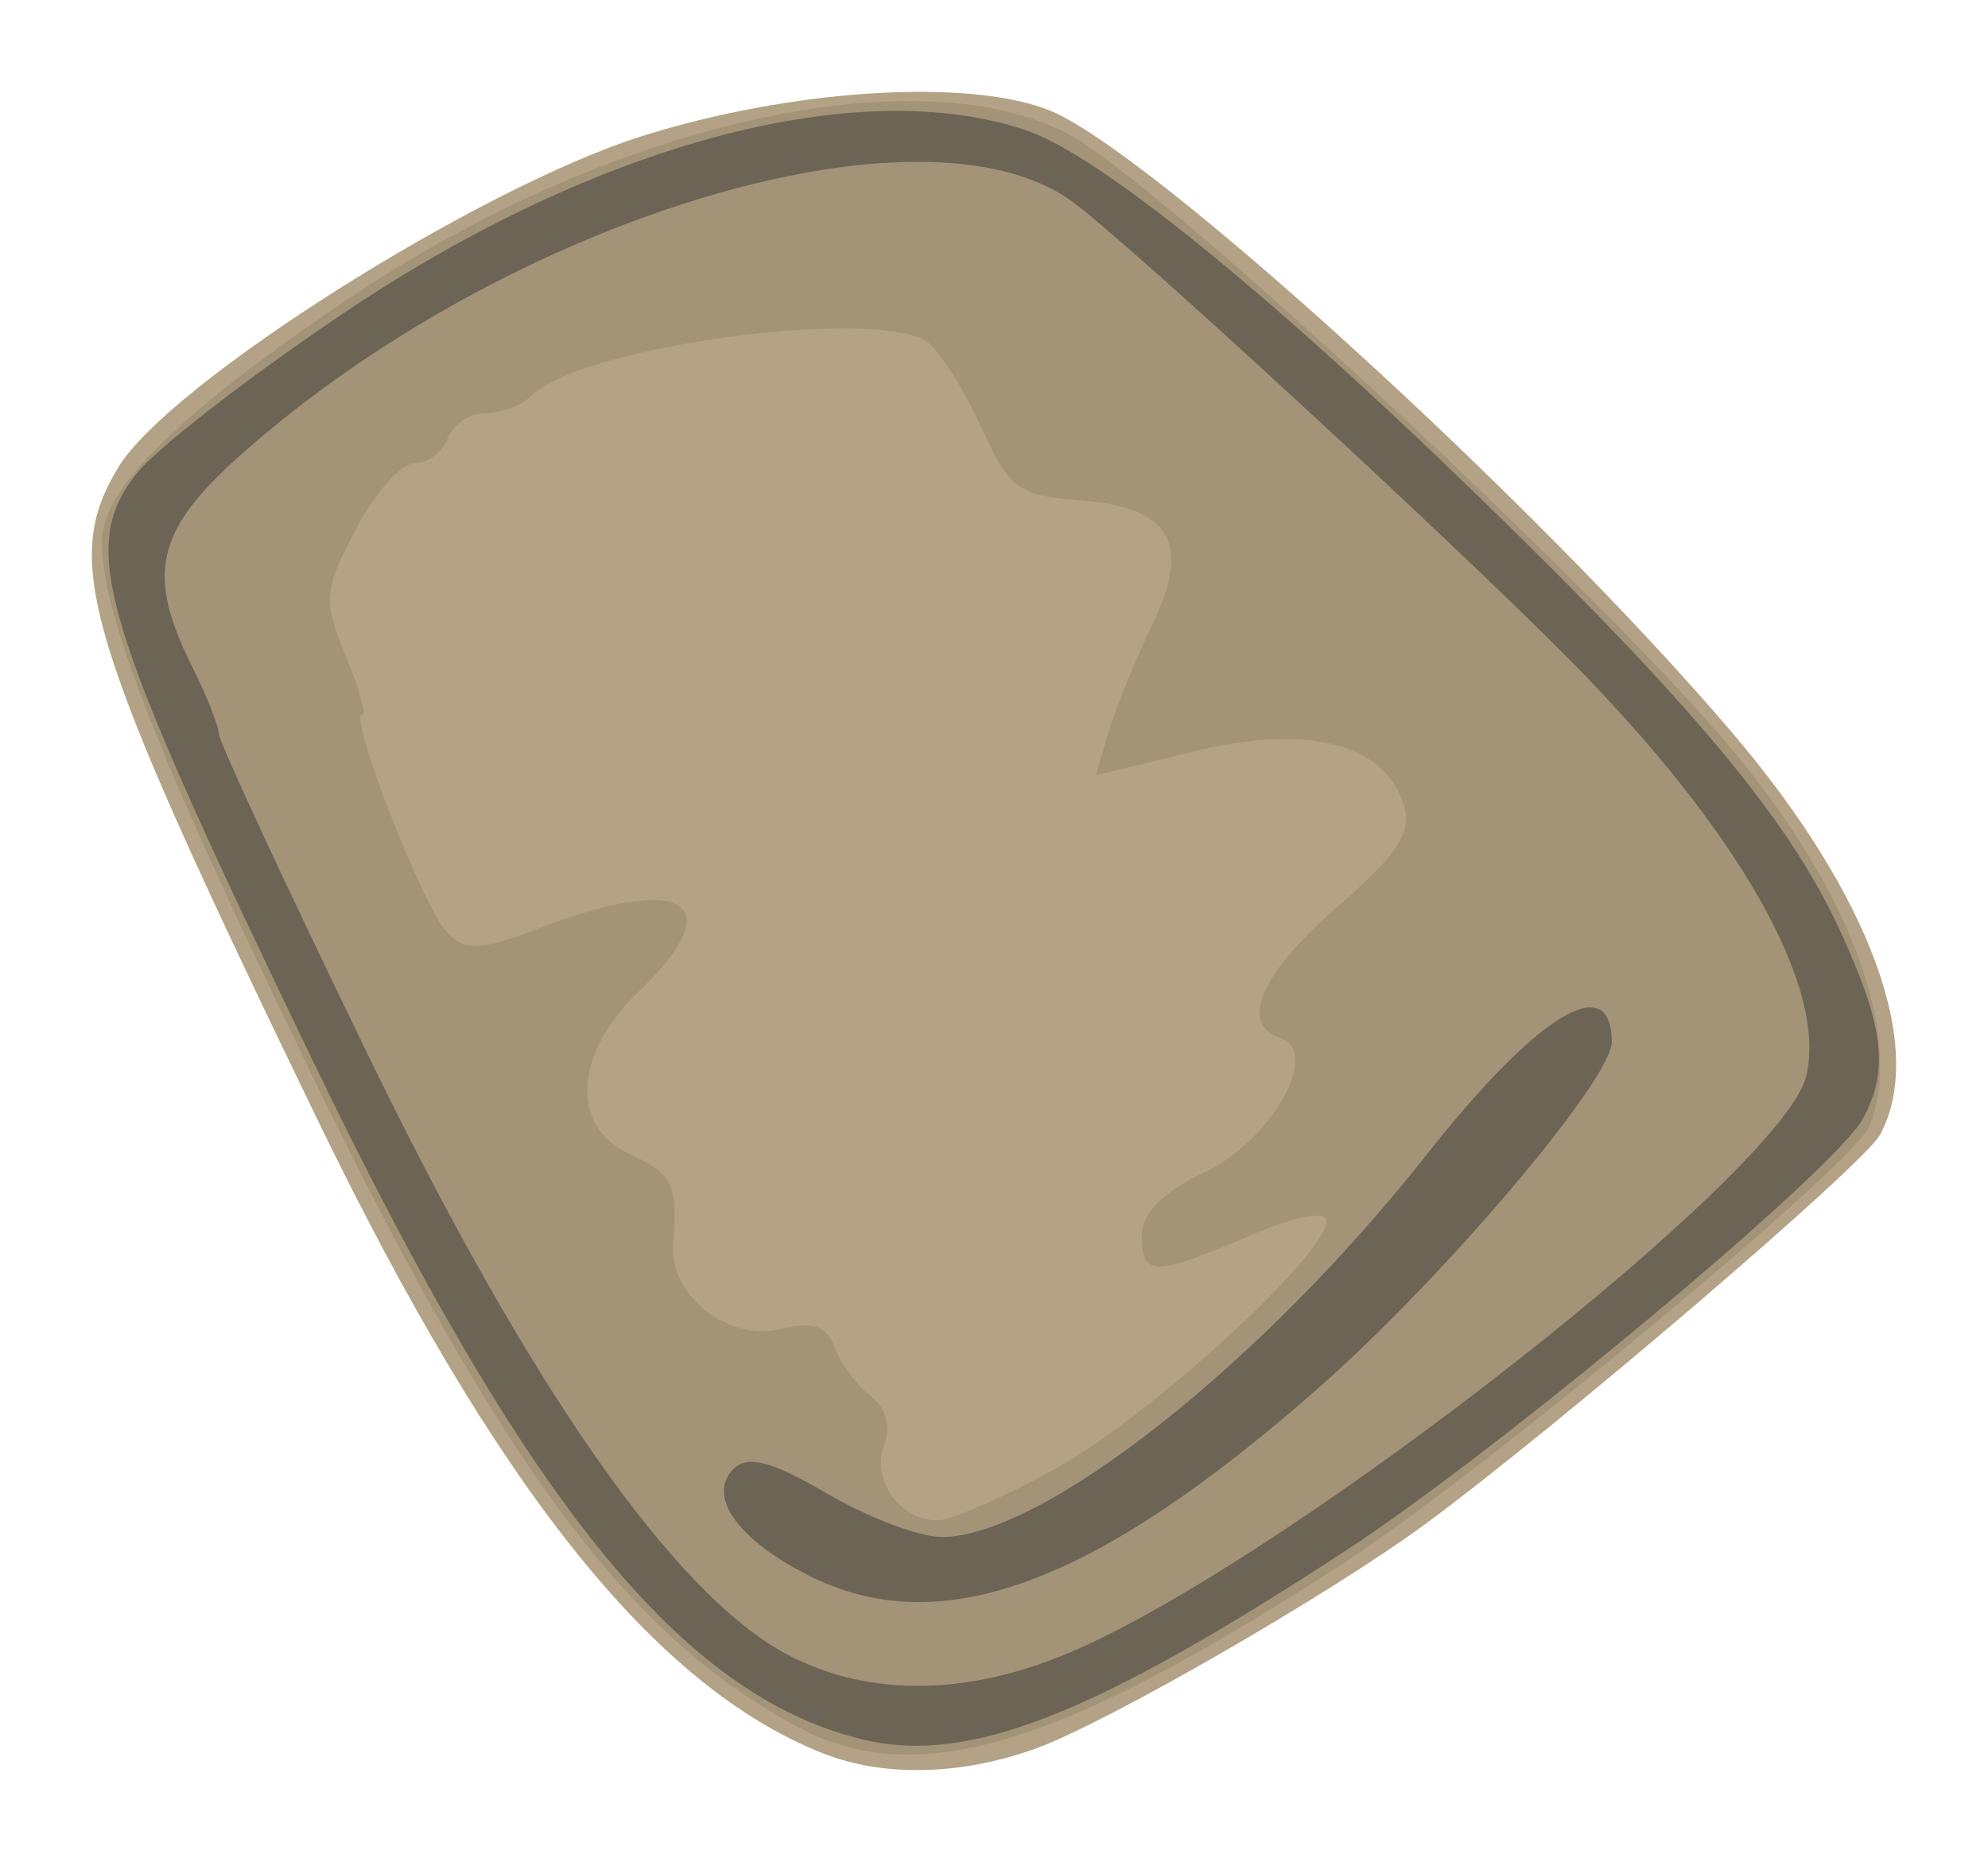
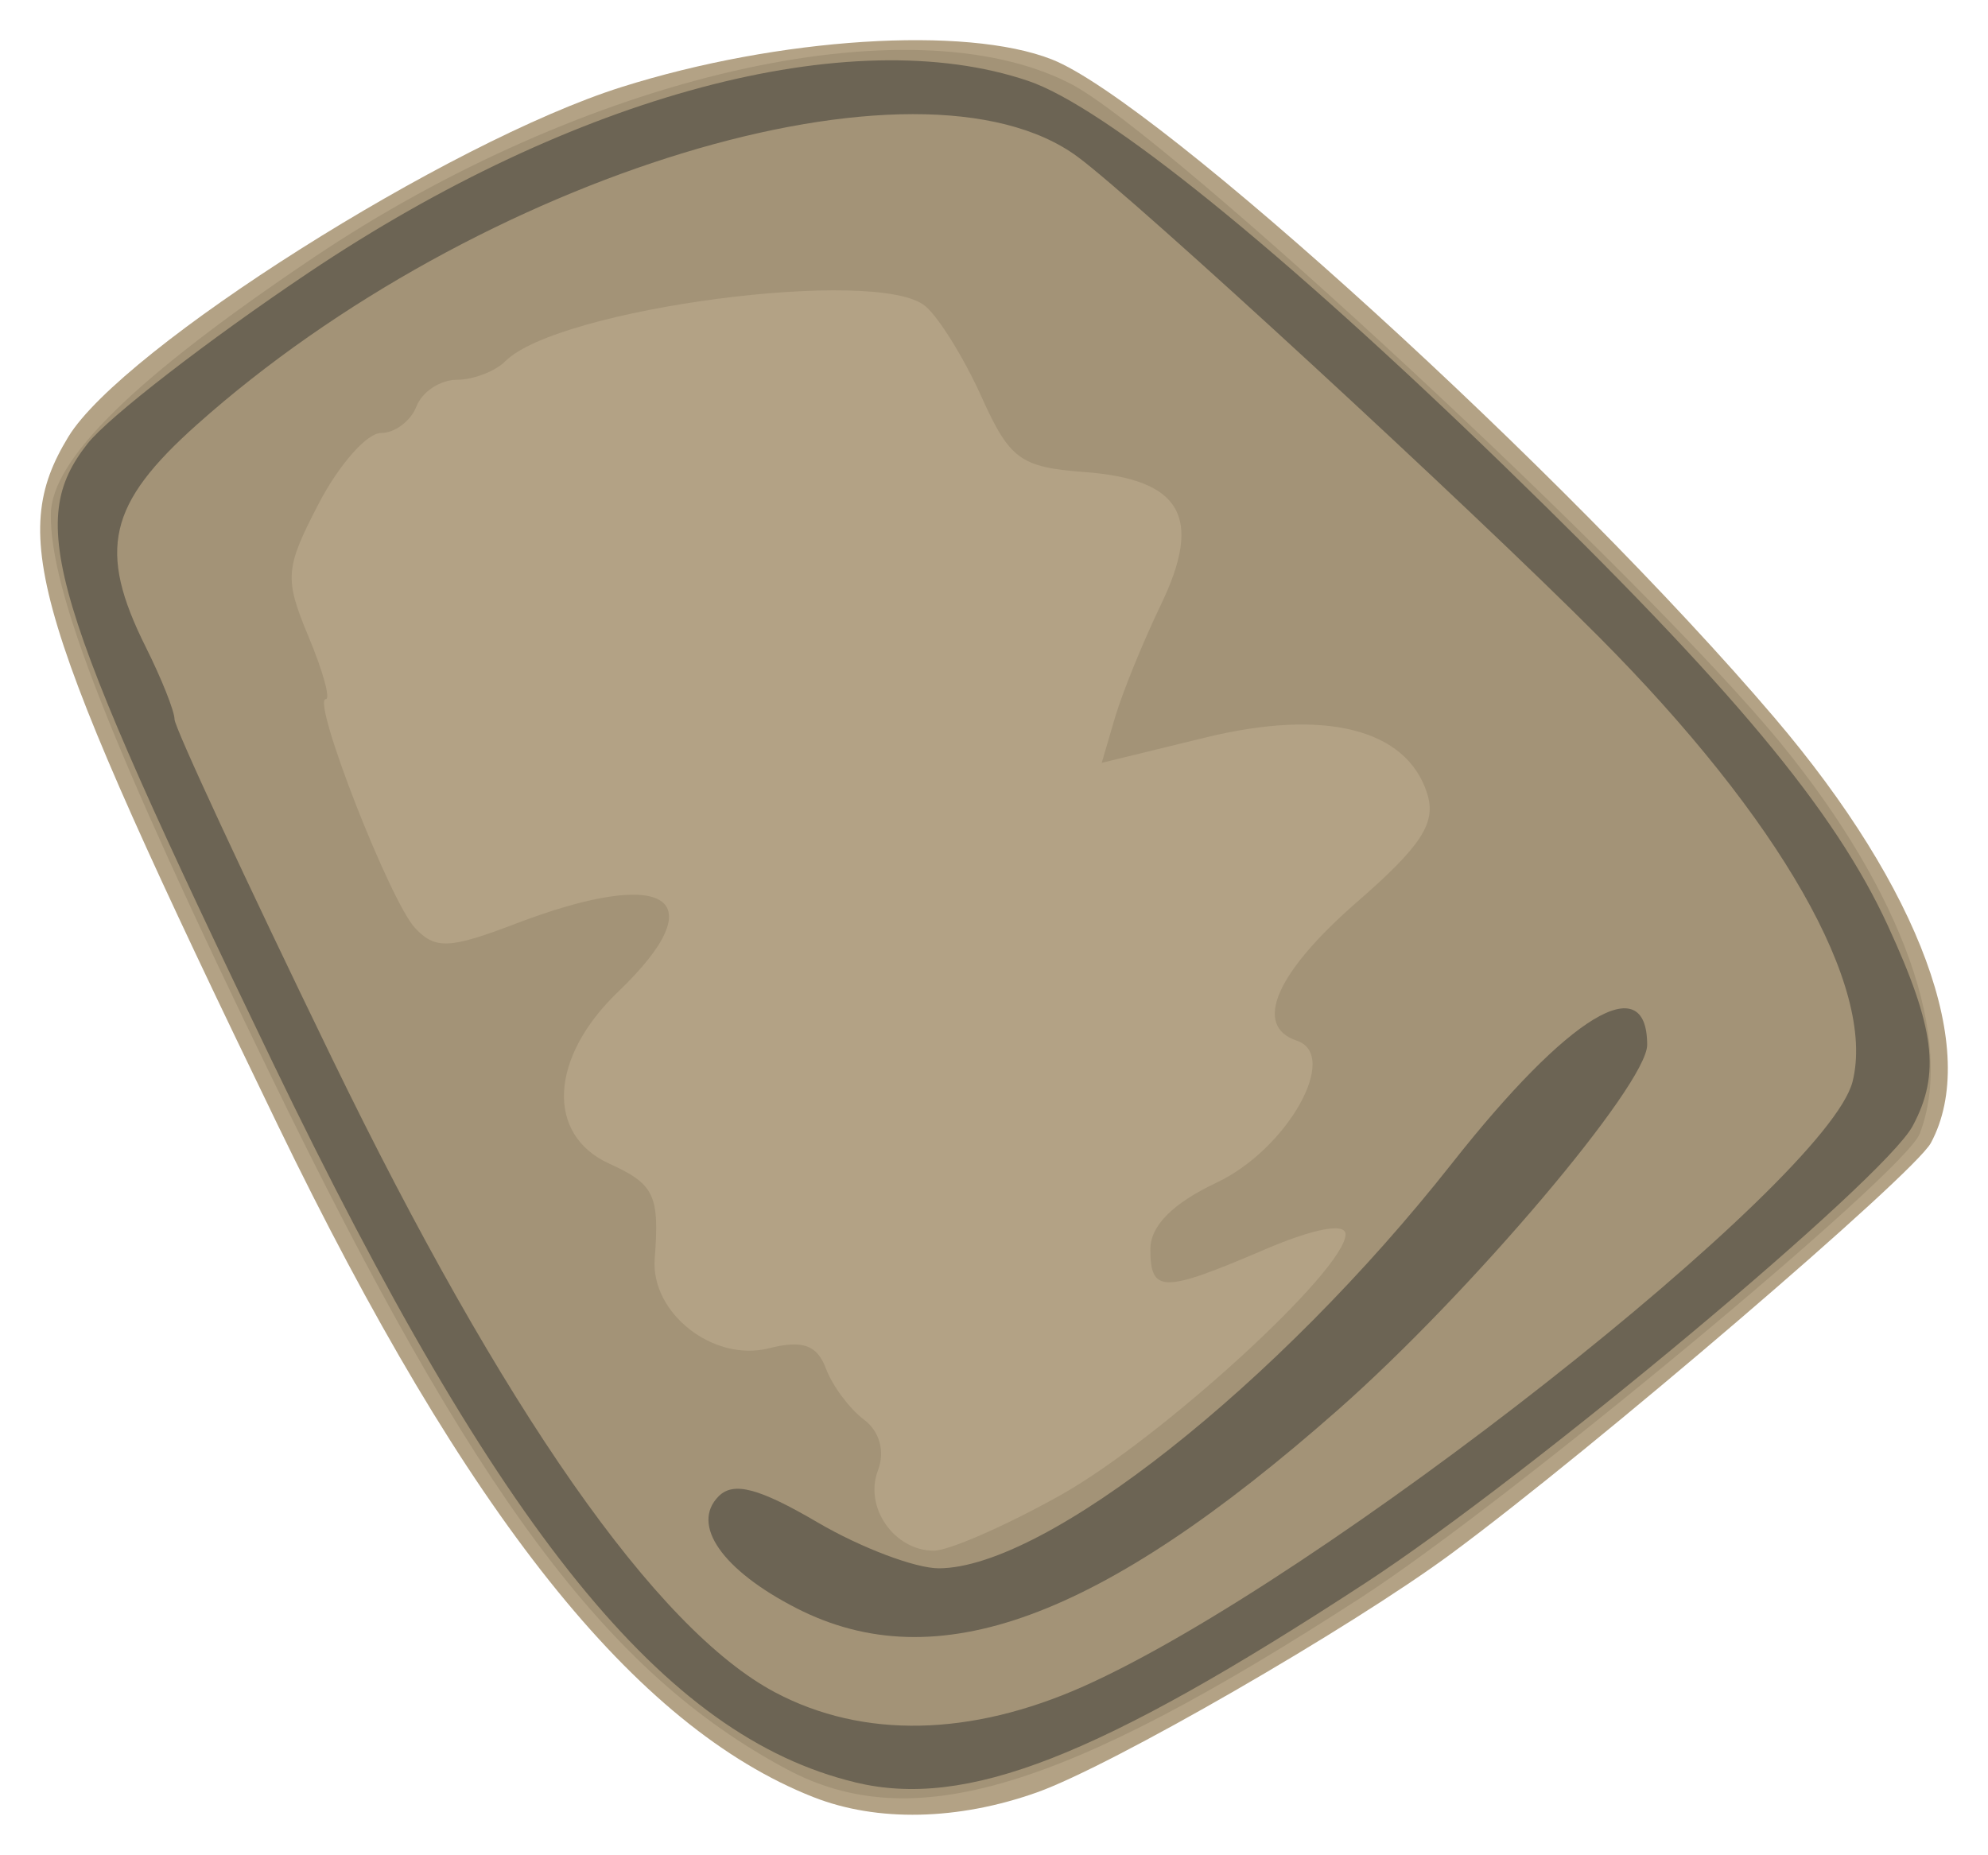
- <svg xmlns="http://www.w3.org/2000/svg" id="svg1396" width="43.275" height="40.54" version="1.1" viewBox="-2 -2 43.275 40.54">
+ <svg xmlns="http://www.w3.org/2000/svg" id="svg1396" width="40.929" height="38.193" version="1.1" viewBox="-0.827 -0.827 40.929 38.193">
  <g id="layer1" transform="translate(-124.885 -142.962)">
    <g id="g1302" transform="translate(41.406 42.14)">
      <path id="path1308" d="M99.395 136.997c-3.672-1.45-7.131-5.792-11.026-13.84-5.065-10.463-5.564-12.106-4.31-14.168 1.112-1.828 7.831-6.078 11.385-7.2 3.237-1.023 7.088-1.27 8.865-.57 2.178.857 10.605 8.536 14.877 13.555 3.005 3.53 4.231 6.864 3.22 8.753-.342.64-6.946 6.296-9.88 8.462-2.082 1.537-6.981 4.36-8.52 4.91-1.627.58-3.298.616-4.61.098" style="fill:#b3a285;stroke-width:.365" />
      <path id="path1306" d="M98.847 136.422c-3.704-1.982-6.422-5.635-10.607-14.254-3.326-6.852-4.564-10.01-4.541-11.588.016-1.131 1.736-2.812 5.395-5.273 5.594-3.761 12.271-5.299 15.595-3.59 1.989 1.022 11.831 10.163 14.629 13.586 2.511 3.074 3.594 6.117 2.858 8.034-.31.811-8.471 7.588-11.501 9.551-6.156 3.99-9.25 4.914-11.828 3.534m5.633-5.638c2.064-1.155 5.874-4.64 5.874-5.374 0-.244-.654-.12-1.674.317-2.09.896-2.344.895-2.344-.01 0-.482.46-.945 1.361-1.37 1.457-.687 2.551-2.625 1.652-2.925-.905-.302-.43-1.398 1.233-2.847 1.341-1.168 1.645-1.637 1.452-2.243-.421-1.329-2.103-1.753-4.565-1.151l-2.135.521.273-.93c.15-.511.575-1.555.943-2.32.874-1.811.428-2.588-1.574-2.738-1.317-.099-1.536-.26-2.12-1.555-.358-.794-.878-1.633-1.156-1.863-.985-.817-7.553.046-8.642 1.135-.211.211-.662.384-1.002.384s-.714.247-.83.548-.445.548-.732.548-.862.651-1.277 1.447c-.697 1.338-.713 1.547-.215 2.74.297.71.458 1.292.358 1.292-.304 0 1.32 4.164 1.839 4.715.415.442.708.429 2.07-.091 3.128-1.195 4.127-.53 2.108 1.403-1.411 1.353-1.493 2.94-.183 3.537.932.425 1.038.645.937 1.962-.084 1.114 1.206 2.127 2.344 1.842.702-.176.997-.073 1.18.413.133.356.485.83.782 1.052.326.244.44.659.29 1.05-.29.755.335 1.651 1.15 1.651.31 0 1.482-.513 2.603-1.14" style="fill:#a39377;stroke-width:.365" />
      <path id="path1304" d="M100.257 136.693c-3.934-.95-7.324-5.14-11.987-14.814-4.636-9.62-5.088-11.13-3.815-12.75.429-.544 2.478-2.13 4.555-3.523 5.463-3.665 11.15-5.181 14.806-3.947 1.576.532 5.223 3.483 9.831 7.955 4.665 4.526 6.777 7.06 7.874 9.444.97 2.108 1.086 3.046.51 4.12-.592 1.108-7.892 7.205-11.26 9.406-5.513 3.602-8.225 4.662-10.514 4.11m4.699-1.975c4.848-2.16 15.32-10.395 15.837-12.455.486-1.94-1.486-5.4-5.218-9.151-2.662-2.675-9.519-8.991-10.737-9.89-3.26-2.405-12.355.361-18.132 5.515-1.831 1.634-2.05 2.581-1.055 4.576.327.654.594 1.325.594 1.491s1.458 3.305 3.24 6.976c3.518 7.247 6.677 11.767 9.132 13.064 1.801.952 4.018.908 6.339-.126m-5.899-1.607c-1.537-.785-2.192-1.725-1.608-2.31.306-.305.83-.167 2.033.538.892.523 2.018.949 2.502.947 2.196-.01 6.97-3.778 10.562-8.339 2.4-3.046 4.018-4.029 4.018-2.439 0 .815-3.646 5.12-6.368 7.517-4.902 4.32-8.265 5.553-11.139 4.086" style="fill:#6c6454;stroke-width:.365" />
    </g>
  </g>
</svg>
